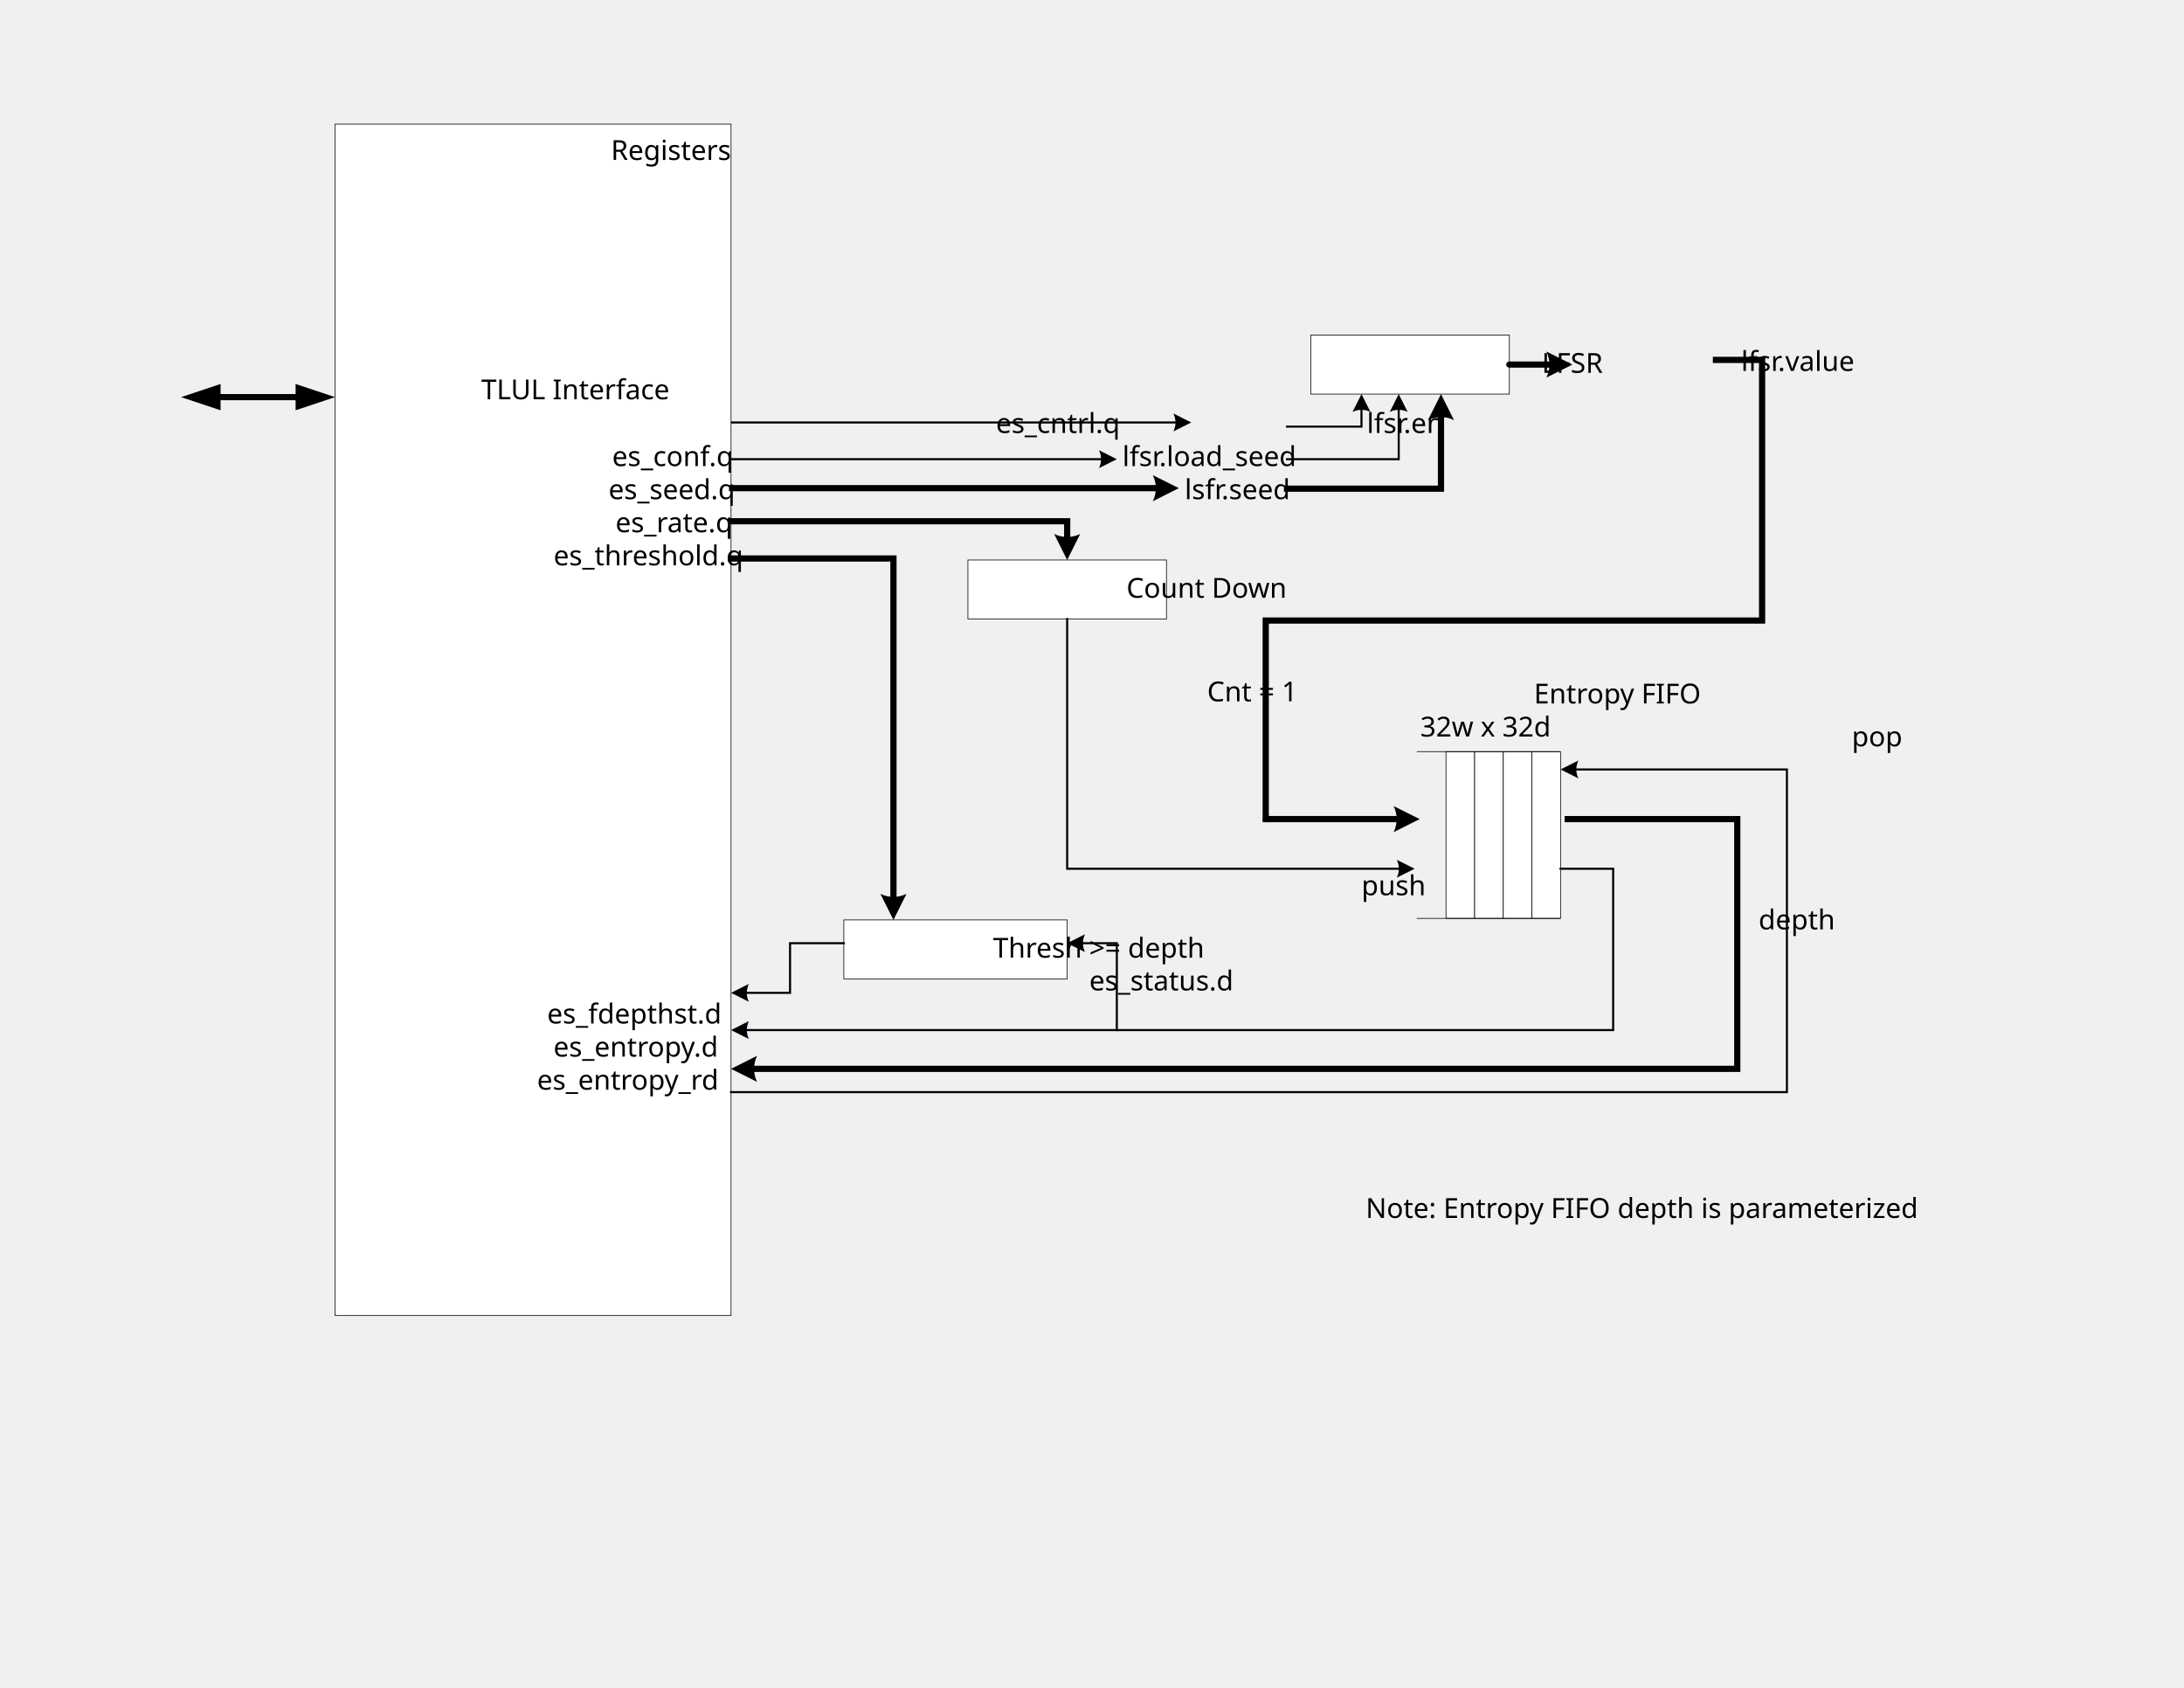
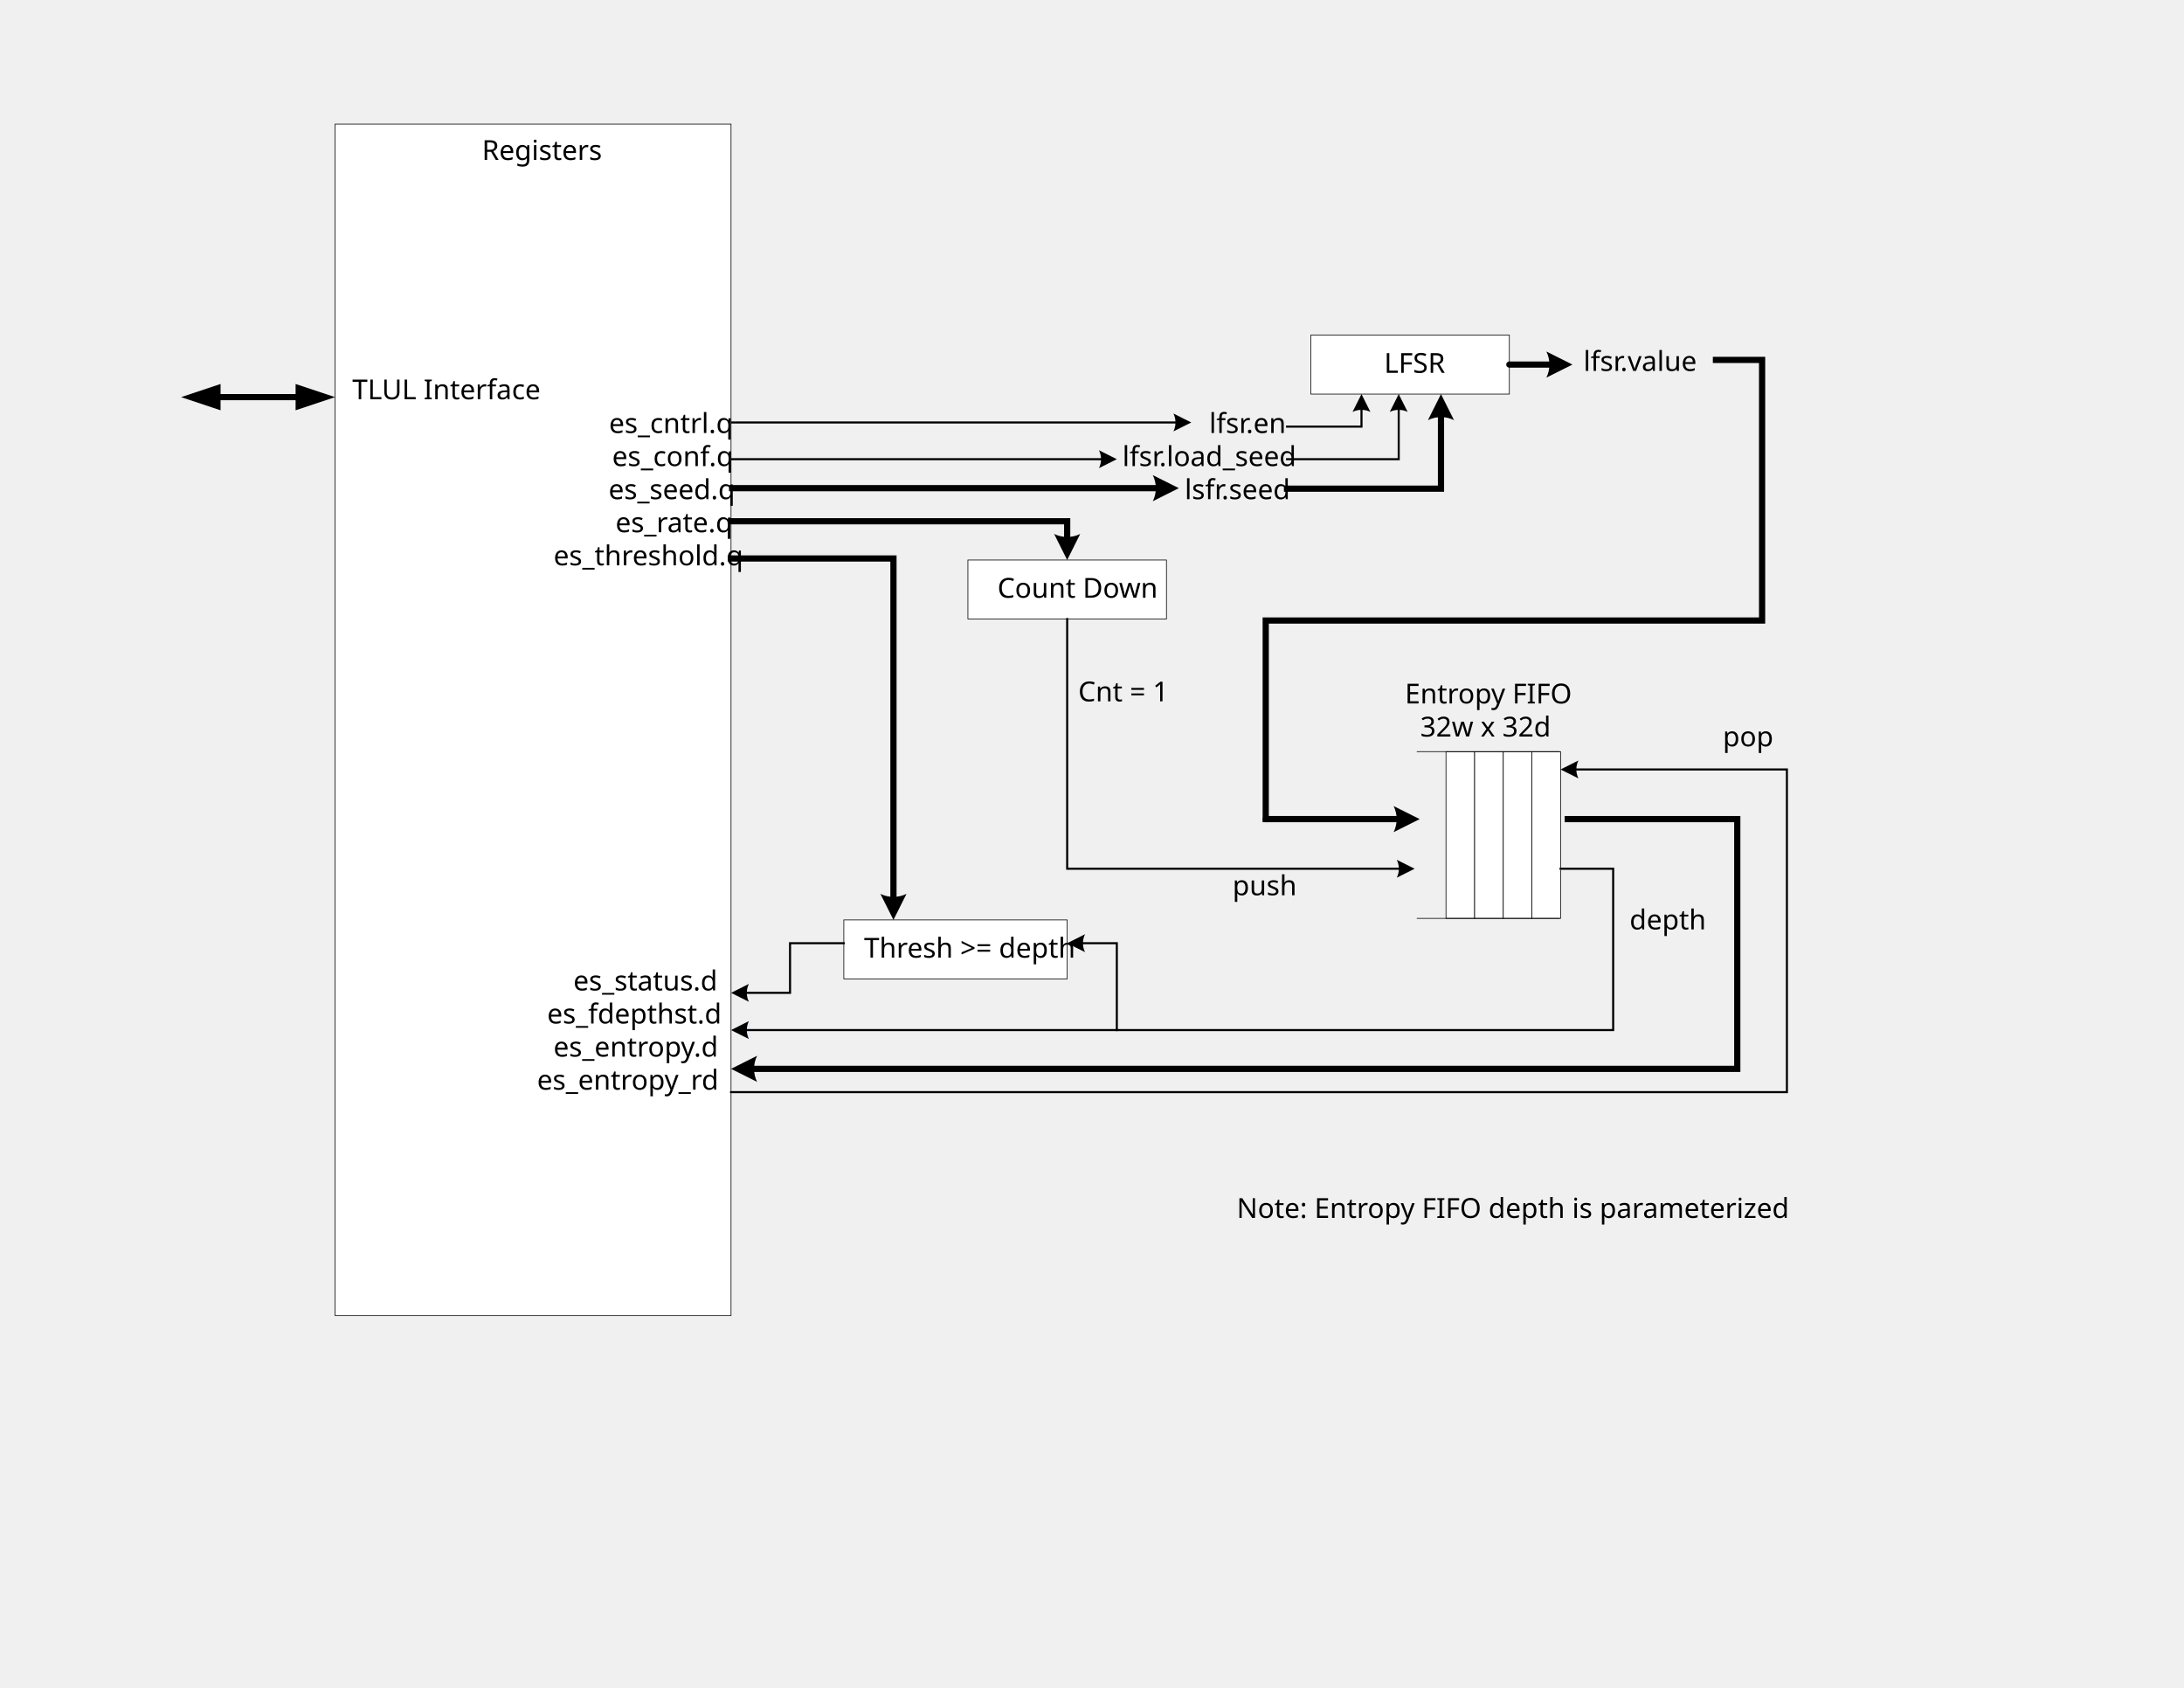
- <svg xmlns="http://www.w3.org/2000/svg" xmlns:ns1="http://schemas.microsoft.com/visio/2003/SVGExtensions/" xmlns:xlink="http://www.w3.org/1999/xlink" width="11in" height="8.5in" viewBox="0 0 792 612" xml:space="preserve" color-interpolation-filters="sRGB" class="st16">
-   <ns1:documentProperties ns1:langID="1033" ns1:viewMarkup="false">
-     <ns1:userDefs>
-       <ns1:ud ns1:nameU="msvSubprocessMaster" ns1:prompt="" ns1:val="VT4(Rectangle)" />
-       <ns1:ud ns1:nameU="msvNoAutoConnect" ns1:val="VT0(1):26" />
-     </ns1:userDefs>
-   </ns1:documentProperties>
-   <style type="text/css">
- 	
- 		.st1 {fill:#ffffff;stroke:#000000;stroke-width:0.25}
- 		.st2 {fill:#000000;font-family:Calibri;font-size:0.833em}
- 		.st3 {fill:none;stroke:none;stroke-width:0.25}
- 		.st4 {font-size:1em}
- 		.st5 {marker-end:url(#mrkr13-22);marker-start:url(#mrkr13-20);stroke:#000000;stroke-linecap:round;stroke-linejoin:round;stroke-width:2.25}
- 		.st6 {fill:#000000;fill-opacity:1;stroke:#000000;stroke-opacity:1;stroke-width:0.472}
- 		.st7 {marker-start:url(#mrkr5-31);stroke:#000000;stroke-width:0.75}
- 		.st8 {fill:#000000;fill-opacity:1;stroke:#000000;stroke-opacity:1;stroke-width:0.229}
- 		.st9 {marker-end:url(#mrkr5-37);stroke:#000000;stroke-width:2.25}
- 		.st10 {marker-end:url(#mrkr5-37);stroke:#000000;stroke-linecap:round;stroke-linejoin:round;stroke-width:2.25}
- 		.st11 {stroke:#000000;stroke-linecap:round;stroke-linejoin:round;stroke-width:0.25}
- 		.st12 {marker-end:url(#mrkr5-76);stroke:#000000;stroke-width:0.75}
- 		.st13 {stroke:#000000;stroke-width:2.25}
- 		.st14 {marker-end:url(#mrkr5-130);stroke:#e8ebf4;stroke-width:0.75}
- 		.st15 {fill:#e8ebf4;fill-opacity:1;stroke:#e8ebf4;stroke-opacity:1;stroke-width:0.229}
- 		.st16 {fill:none;fill-rule:evenodd;font-size:12px;overflow:visible;stroke-linecap:square;stroke-miterlimit:3}
- 	
- 	</style>
+ <svg xmlns="http://www.w3.org/2000/svg" xmlns:xlink="http://www.w3.org/1999/xlink" width="11in" height="816" class="st16" color-interpolation-filters="sRGB" viewBox="0 0 792 612" xml:space="preserve">
+   <style type="text/css">.st1{fill:#fff;stroke:#000;stroke-width:.25}.st2{fill:#000;font-family:Calibri;font-size:.833em}.st3{fill:none;stroke:none;stroke-width:.25}.st4{font-size:1em}.st5,.st6{stroke:#000}.st5{marker-end:url(#mrkr13-22);marker-start:url(#mrkr13-20);stroke-linecap:round;stroke-linejoin:round;stroke-width:2.25}.st6{fill:#000;fill-opacity:1;stroke-opacity:1;stroke-width:.472}.st7{marker-start:url(#mrkr5-31);stroke-width:.75}.st7,.st8,.st9{stroke:#000}.st8{fill:#000;fill-opacity:1;stroke-opacity:1;stroke-width:.229}.st9{marker-end:url(#mrkr5-37);stroke-width:2.25}.st10,.st11{stroke:#000;stroke-linecap:round;stroke-linejoin:round}.st10{marker-end:url(#mrkr5-37);stroke-width:2.25}.st11{stroke-width:.25}.st12{marker-end:url(#mrkr5-76);stroke:#000;stroke-width:.75}.st13{stroke:#000;stroke-width:2.25}.st14,.st15{stroke:#e8ebf4}.st14{marker-end:url(#mrkr5-130);stroke-width:.75}.st15{fill:#e8ebf4;fill-opacity:1;stroke-opacity:1;stroke-width:.229}.st16{fill:none;fill-rule:evenodd;font-size:12px;overflow:visible;stroke-linecap:square;stroke-miterlimit:3}</style>
  <defs id="Markers">
    <g id="lend13">
-       <path d="M 3 1 L 0 0 L 3 -1 L 3 1 " style="stroke:none" />
+       <path d="M 3 1 L 0 0 L 3 -1 L 3 1" style="stroke:none" />
    </g>
-     <marker id="mrkr13-20" class="st6" ns1:arrowType="13" ns1:arrowSize="2" ns1:setback="6.2" refX="6.2" orient="auto" markerUnits="strokeWidth" overflow="visible">
-       <use xlink:href="#lend13" transform="scale(2.12) " />
+     <marker id="mrkr13-20" class="st6" markerUnits="strokeWidth" orient="auto" overflow="visible" refX="6.2">
+       <use transform="scale(2.12)" xlink:href="#lend13" />
    </marker>
-     <marker id="mrkr13-22" class="st6" ns1:arrowType="13" ns1:arrowSize="2" ns1:setback="6.36" refX="-6.36" orient="auto" markerUnits="strokeWidth" overflow="visible">
-       <use xlink:href="#lend13" transform="scale(-2.12,-2.12) " />
+     <marker id="mrkr13-22" class="st6" markerUnits="strokeWidth" orient="auto" overflow="visible" refX="-6.36">
+       <use transform="scale(-2.12,-2.12)" xlink:href="#lend13" />
    </marker>
    <g id="lend5">
-       <path d="M 2 1 L 0 0 L 1.981 -0.993 C 1.672 -0.365 1.673 0.373 1.985 1 " style="stroke:none" />
+       <path d="M 2 1 L 0 0 L 1.981 -0.993 C 1.672 -0.365 1.673 0.373 1.985 1" style="stroke:none" />
    </g>
-     <marker id="mrkr5-31" class="st8" ns1:arrowType="5" ns1:arrowSize="2" ns1:setback="7.15" refX="7.15" orient="auto" markerUnits="strokeWidth" overflow="visible">
-       <use xlink:href="#lend5" transform="scale(4.36) " />
+     <marker id="mrkr5-31" class="st8" markerUnits="strokeWidth" orient="auto" overflow="visible" refX="7.15">
+       <use transform="scale(4.36)" xlink:href="#lend5" />
    </marker>
-     <marker id="mrkr5-37" class="st6" ns1:arrowType="5" ns1:arrowSize="2" ns1:setback="3.71" refX="-3.71" orient="auto" markerUnits="strokeWidth" overflow="visible">
-       <use xlink:href="#lend5" transform="scale(-2.12,-2.12) " />
+     <marker id="mrkr5-37" class="st6" markerUnits="strokeWidth" orient="auto" overflow="visible" refX="-3.71">
+       <use transform="scale(-2.12,-2.12)" xlink:href="#lend5" />
    </marker>
-     <marker id="mrkr5-76" class="st8" ns1:arrowType="5" ns1:arrowSize="2" ns1:setback="7.63" refX="-7.63" orient="auto" markerUnits="strokeWidth" overflow="visible">
-       <use xlink:href="#lend5" transform="scale(-4.36,-4.36) " />
+     <marker id="mrkr5-76" class="st8" markerUnits="strokeWidth" orient="auto" overflow="visible" refX="-7.63">
+       <use transform="scale(-4.36,-4.36)" xlink:href="#lend5" />
    </marker>
-     <marker id="mrkr5-130" class="st15" ns1:arrowType="5" ns1:arrowSize="2" ns1:setback="7.63" refX="-7.63" orient="auto" markerUnits="strokeWidth" overflow="visible">
-       <use xlink:href="#lend5" transform="scale(-4.36,-4.36) " />
+     <marker id="mrkr5-130" class="st15" markerUnits="strokeWidth" orient="auto" overflow="visible" refX="-7.63">
+       <use transform="scale(-4.36,-4.36)" xlink:href="#lend5" />
    </marker>
  </defs>
-   <g ns1:mID="0" ns1:index="1" ns1:groupContext="foregroundPage">
-     <ns1:userDefs>
-       <ns1:ud ns1:nameU="msvThemeOrder" ns1:val="VT0(0):26" />
-     </ns1:userDefs>
-     <ns1:pageProperties ns1:drawingScale="1" ns1:pageScale="1" ns1:drawingUnits="0" ns1:shadowOffsetX="9" ns1:shadowOffsetY="-9" />
-     <ns1:layer ns1:name="Flowchart" ns1:index="0" />
-     <g id="shape480-1" ns1:mID="480" ns1:groupContext="shape" transform="translate(121.5,-135)">
-       <ns1:textBlock ns1:margins="rect(4,4,4,4)" ns1:verticalAlign="0" />
-       <ns1:textRect cx="71.8" cy="396" width="143.6" height="432" />
-       <rect x="0" y="180" width="143.6" height="432" class="st1" />
-       <text x="53.28" y="193" class="st2" ns1:langID="1033">
-         <ns1:paragraph ns1:horizAlign="1" />
-         <ns1:tabList />Registers</text>
+   <g>
+     <g id="shape480-1" transform="translate(121.5,-135)">
+       <rect width="143.6" height="432" x="0" y="180" class="st1" />
+       <text x="53.28" y="193" class="st2">Registers</text>
    </g>
-     <g id="shape484-4" ns1:mID="484" ns1:groupContext="shape" transform="translate(165.854,-318.255)">
-       <ns1:textBlock ns1:margins="rect(4,4,4,4)" ns1:verticalAlign="0" />
-       <rect x="0" y="551.545" width="99.246" height="60.455" class="st3" />
+     <g id="shape484-4" transform="translate(165.854,-318.255)">
+       <rect width="99.246" height="60.455" x="0" y="551.545" class="st3" />
    </g>
-     <g id="shape490-6" ns1:mID="490" ns1:groupContext="shape" transform="translate(165.854,-402.75)">
-       <ns1:textBlock ns1:margins="rect(4,4,4,4)" ns1:verticalAlign="0" />
-       <ns1:textRect cx="49.623" cy="561.375" width="99.25" height="101.25" />
-       <rect x="0" y="510.75" width="99.246" height="101.25" class="st3" />
-       <text x="54.99" y="559.75" class="st2" ns1:langID="1033">
-         <ns1:paragraph ns1:horizAlign="2" />
-         <ns1:tabList />
-         <ns1:space />
-         <ns1:newlineChar />
-         <ns1:newlineChar />
-         <ns1:newlineChar />es_cntrl.q<tspan x="53.53" dy="1.2em" class="st4"> </tspan>es_conf.q<tspan x="52.22" dy="1.2em" class="st4"> </tspan>es_seed.q<tspan x="54.74" dy="1.2em" class="st4"> </tspan>es_rate.q<tspan x="32.29" dy="1.2em" class="st4"> </tspan>es_threshold.q<tspan dy="1.2em" class="st4"> </tspan>
-         <ns1:newlineChar />
-       </text>
+     <g id="shape490-6" transform="translate(165.854,-402.75)">
+       <rect width="99.246" height="101.25" x="0" y="510.75" class="st3" />
+       <text x="54.99" y="559.75" class="st2">es_cntrl.q<tspan x="53.53" class="st4" dy="1.2em"> </tspan>es_conf.q<tspan x="52.22" class="st4" dy="1.2em"> </tspan>es_seed.q<tspan x="54.74" class="st4" dy="1.2em"> </tspan>es_rate.q<tspan x="32.29" class="st4" dy="1.2em"> </tspan>es_threshold.q</text>
    </g>
-     <g id="shape491-14" ns1:mID="491" ns1:groupContext="shape" transform="translate(65.6742,-468)">
+     <g id="shape491-14" transform="translate(65.6742,-468)">
      <path d="M13.95 612 L14.31 612 L41.52 612" class="st5" />
    </g>
-     <g id="shape492-23" ns1:mID="492" ns1:groupContext="shape" transform="translate(121.5,-419.772)">
-       <ns1:textBlock ns1:margins="rect(4,4,4,4)" ns1:verticalAlign="0" />
-       <ns1:textRect cx="49.623" cy="581.772" width="99.25" height="60.455" />
-       <rect x="0" y="551.545" width="99.246" height="60.455" class="st3" />
-       <text x="6.26" y="564.55" class="st2" ns1:langID="1033">
-         <ns1:paragraph />
-         <ns1:tabList />TLUL Interface<ns1:newlineChar />
-       </text>
+     <g id="shape492-23" transform="translate(121.5,-419.772)">
+       <rect width="99.246" height="60.455" x="0" y="551.545" class="st3" />
+       <text x="6.26" y="564.55" class="st2">TLUL Interface</text>
    </g>
-     <g id="shape498-26" ns1:mID="498" ns1:groupContext="shape" transform="translate(265.5,765.184) scale(1,-1)">
+     <g id="shape498-26" transform="translate(265.5,765.184) scale(1,-1)">
      <path d="M161.14 612 L160.78 612 L55.83 612 L0 612" class="st7" />
    </g>
-     <g id="shape500-32" ns1:mID="500" ns1:groupContext="shape" transform="translate(265.5,-434.996)">
+     <g id="shape500-32" transform="translate(265.5,-434.996)">
      <path d="M0 612 L55.83 612 L153.65 612" class="st9" />
    </g>
-     <g id="shape506-38" ns1:mID="506" ns1:groupContext="shape" transform="translate(459,-315)">
+     <g id="shape506-38" transform="translate(459,-315)">
      <path d="M0 612 L47.48 612" class="st10" />
    </g>
-     <g id="group507-43" transform="translate(513.87,-279)" ns1:mID="507" ns1:groupContext="group">
-       <g id="shape508-44" ns1:mID="508" ns1:groupContext="shape" transform="translate(10.4997,0)">
-         <rect x="0" y="551.545" width="10.387" height="60.455" class="st1" />
+     <g id="group507-43" transform="translate(513.87,-279)">
+       <g id="shape508-44" transform="translate(10.4997,0)">
+         <rect width="10.387" height="60.455" x="0" y="551.545" class="st1" />
      </g>
-       <g id="shape509-46" ns1:mID="509" ns1:groupContext="shape" transform="translate(20.8865,0)">
-         <rect x="0" y="551.545" width="10.387" height="60.455" class="st1" />
+       <g id="shape509-46" transform="translate(20.8865,0)">
+         <rect width="10.387" height="60.455" x="0" y="551.545" class="st1" />
      </g>
-       <g id="shape510-48" ns1:mID="510" ns1:groupContext="shape" transform="translate(31.2732,0)">
-         <rect x="0" y="551.545" width="10.387" height="60.455" class="st1" />
+       <g id="shape510-48" transform="translate(31.2732,0)">
+         <rect width="10.387" height="60.455" x="0" y="551.545" class="st1" />
      </g>
-       <g id="shape511-50" ns1:mID="511" ns1:groupContext="shape" transform="translate(41.66,0)">
-         <rect x="0" y="551.545" width="10.387" height="60.455" class="st1" />
+       <g id="shape511-50" transform="translate(41.66,0)">
+         <rect width="10.387" height="60.455" x="0" y="551.545" class="st1" />
      </g>
-       <g id="shape512-52" ns1:mID="512" ns1:groupContext="shape" transform="translate(51.708,1163.54) rotate(180)">
+       <g id="shape512-52" transform="translate(51.708,1163.54) rotate(180)">
        <path d="M0 612 L51.71 612" class="st11" />
      </g>
-       <g id="shape513-55" ns1:mID="513" ns1:groupContext="shape" transform="translate(51.708,1224) rotate(180)">
+       <g id="shape513-55" transform="translate(51.708,1224) rotate(180)">
        <path d="M0 612 L51.71 612" class="st11" />
      </g>
    </g>
-     <g id="shape514-58" ns1:mID="514" ns1:groupContext="shape" transform="translate(499.785,-341.11)">
-       <ns1:textBlock ns1:margins="rect(4,4,4,4)" />
-       <ns1:textRect cx="36" cy="599.18" width="72" height="25.64" />
-       <rect x="0" y="586.36" width="72" height="25.64" class="st3" />
-       <text x="9.69" y="596.18" class="st2" ns1:langID="1033">
-         <ns1:paragraph ns1:horizAlign="1" />
-         <ns1:tabList />Entropy FIFO <ns1:newlineChar />
-         <tspan x="15.24" dy="1.2em" class="st4">32w x 32d</tspan>
+     <g id="shape514-58" transform="translate(499.785,-341.11)">
+       <rect width="72" height="25.64" x="0" y="586.36" class="st3" />
+       <text x="9.69" y="596.18" class="st2">Entropy FIFO <tspan x="15.24" class="st4" dy="1.2em">32w x 32d</tspan>
      </text>
    </g>
-     <g id="group518-62" transform="translate(396,-423)" ns1:mID="518" ns1:groupContext="group">
-       <g id="shape519-63" ns1:mID="519" ns1:groupContext="shape" transform="translate(79.3461,-46.1096)">
-         <ns1:textBlock ns1:margins="rect(4,4,4,4)" />
-         <ns1:textRect cx="36" cy="601.305" width="72" height="21.39" />
-         <rect x="0" y="590.61" width="72" height="21.39" class="st1" />
-         <text x="26.59" y="604.3" class="st2" ns1:langID="1033">
-           <ns1:paragraph ns1:horizAlign="1" />
-           <ns1:tabList />LFSR</text>
+     <g id="group518-62" transform="translate(396,-423)">
+       <g id="shape519-63" transform="translate(79.3461,-46.1096)">
+         <rect width="72" height="21.39" x="0" y="590.61" class="st1" />
+         <text x="26.59" y="604.3" class="st2">LFSR</text>
      </g>
-       <g id="shape520-66" ns1:mID="520" ns1:groupContext="shape" transform="translate(151.346,1167.19) scale(1,-1)">
+       <g id="shape520-66" transform="translate(151.346,1167.19) scale(1,-1)">
        <path d="M0 612 L14.53 612" class="st10" />
      </g>
-       <g id="shape521-71" ns1:mID="521" ns1:groupContext="shape" transform="translate(70.7266,1177.89) scale(1,-1)">
+       <g id="shape521-71" transform="translate(70.7266,1177.89) scale(1,-1)">
        <path d="M0 588.39 L22.88 588.39 L40.5 588.39 L40.5 606.28" class="st12" />
      </g>
-       <g id="shape522-77" ns1:mID="522" ns1:groupContext="shape">
-         <ns1:textBlock ns1:margins="rect(4,4,4,4)" ns1:verticalAlign="0" />
-         <ns1:textRect cx="36" cy="589.5" width="72" height="45" />
-         <rect x="0" y="567" width="72" height="45" class="st3" />
-         <text x="42.5" y="580" class="st2" ns1:langID="1033">
-           <ns1:paragraph ns1:horizAlign="2" />
-           <ns1:tabList />lfsr.en<ns1:newlineChar />
-           <tspan x="11.02" dy="1.2em" class="st4">lfsr.load_seed<ns1:newlineChar />
-           </tspan>
-           <tspan x="33.62" dy="1.2em" class="st4">lsfr.seed</tspan>
-           <ns1:newlineChar />
+       <g id="shape522-77">
+         <rect width="72" height="45" x="0" y="567" class="st3" />
+         <text x="42.5" y="580" class="st2">lfsr.en<tspan x="11.02" class="st4" dy="1.2em">lfsr.load_seed</tspan>
+           <tspan x="33.62" class="st4" dy="1.2em">lsfr.seed</tspan>
        </text>
      </g>
-       <g id="shape523-82" ns1:mID="523" ns1:groupContext="shape" transform="translate(174.227,-46.1096)">
-         <ns1:textBlock ns1:margins="rect(4,4,4,4)" ns1:verticalAlign="0" />
-         <ns1:textRect cx="26.023" cy="601.305" width="52.05" height="21.39" />
-         <rect x="0" y="590.61" width="52.047" height="21.39" class="st3" />
-         <text x="4" y="603.61" class="st2" ns1:langID="1033">
-           <ns1:paragraph />
-           <ns1:tabList />lfsr.value</text>
+       <g id="shape523-82" transform="translate(174.227,-46.1096)">
+         <rect width="52.047" height="21.39" x="0" y="590.61" class="st3" />
+         <text x="4" y="603.61" class="st2">lfsr.value</text>
      </g>
-       <g id="shape524-85" ns1:mID="524" ns1:groupContext="shape" transform="translate(70.7266,1177.89) scale(1,-1)">
+       <g id="shape524-85" transform="translate(70.7266,1177.89) scale(1,-1)">
        <path d="M0 600.2 L27 600.2 L27 606.28" class="st12" />
      </g>
-       <g id="shape525-90" ns1:mID="525" ns1:groupContext="shape" transform="translate(70.7266,1177.89) scale(1,-1)">
+       <g id="shape525-90" transform="translate(70.7266,1177.89) scale(1,-1)">
        <path d="M0 577.7 L31.54 577.7 L55.83 577.7 L55.83 603.65" class="st9" />
      </g>
    </g>
-     <g id="shape531-95" ns1:mID="531" ns1:groupContext="shape" transform="translate(459,-315)">
+     <g id="shape531-95" transform="translate(459,-315)">
      <path d="M0 612 L0 540 L180 540 L180 445.5 L163.27 445.5" class="st13" />
    </g>
-     <g id="shape543-98" ns1:mID="543" ns1:groupContext="shape" transform="translate(265.1,-224.445)">
+     <g id="shape543-98" transform="translate(265.1,-224.445)">
      <path d="M303.42 521.45 L364.9 521.45 L364.9 612 L8.35 612" class="st9" />
    </g>
-     <g id="shape570-103" ns1:mID="570" ns1:groupContext="shape" transform="translate(586.953,-266.61)">
-       <ns1:textBlock ns1:margins="rect(4,4,4,4)" ns1:verticalAlign="0" />
-       <ns1:textRect cx="26.023" cy="601.305" width="52.05" height="21.39" />
-       <rect x="0" y="590.61" width="52.047" height="21.39" class="st3" />
-       <text x="4" y="603.61" class="st2" ns1:langID="1033">
-         <ns1:paragraph />
-         <ns1:tabList />depth</text>
+     <g id="shape570-103" transform="translate(586.953,-266.61)">
+       <rect width="52.047" height="21.39" x="0" y="590.61" class="st3" />
+       <text x="4" y="603.61" class="st2">depth</text>
    </g>
-     <g id="shape571-106" ns1:mID="571" ns1:groupContext="shape" transform="translate(442.953,-279)">
-       <ns1:textBlock ns1:margins="rect(4,4,4,4)" ns1:verticalAlign="0" />
-       <ns1:textRect cx="26.023" cy="601.305" width="52.05" height="21.39" />
-       <rect x="0" y="590.61" width="52.047" height="21.39" class="st3" />
-       <text x="4" y="603.61" class="st2" ns1:langID="1033">
-         <ns1:paragraph />
-         <ns1:tabList />push</text>
+     <g id="shape571-106" transform="translate(442.953,-279)">
+       <rect width="52.047" height="21.39" x="0" y="590.61" class="st3" />
+       <text x="4" y="603.61" class="st2">push</text>
    </g>
-     <g id="shape572-109" ns1:mID="572" ns1:groupContext="shape" transform="translate(265.1,-216)">
+     <g id="shape572-109" transform="translate(265.1,-216)">
      <path d="M0 612 L382.9 612 L382.9 495 L306.54 495" class="st12" />
    </g>
-     <g id="shape573-114" ns1:mID="573" ns1:groupContext="shape" transform="translate(620.757,-333)">
-       <ns1:textBlock ns1:margins="rect(4,4,4,4)" ns1:verticalAlign="0" />
-       <ns1:textRect cx="26.023" cy="601.305" width="52.05" height="21.39" />
-       <rect x="0" y="590.61" width="52.047" height="21.39" class="st3" />
-       <text x="4" y="603.61" class="st2" ns1:langID="1033">
-         <ns1:paragraph />
-         <ns1:tabList />pop</text>
+     <g id="shape573-114" transform="translate(620.757,-333)">
+       <rect width="52.047" height="21.39" x="0" y="590.61" class="st3" />
+       <text x="4" y="603.61" class="st2">pop</text>
    </g>
-     <g id="shape574-117" ns1:mID="574" ns1:groupContext="shape" transform="translate(265.5,778.5) scale(1,-1)">
+     <g id="shape574-117" transform="translate(265.5,778.5) scale(1,-1)">
      <path d="M134.14 612 L133.78 612 L46.77 612 L0 612" class="st7" />
    </g>
-     <g id="shape575-122" ns1:mID="575" ns1:groupContext="shape" transform="translate(351,-387.555)">
-       <ns1:textBlock ns1:margins="rect(4,4,4,4)" />
-       <ns1:textRect cx="36" cy="601.305" width="72" height="21.39" />
-       <rect x="0" y="590.61" width="72" height="21.39" class="st1" />
-       <text x="10.72" y="604.3" class="st2" ns1:langID="1033">
-         <ns1:paragraph ns1:horizAlign="1" />
-         <ns1:tabList />Count Down</text>
+     <g id="shape575-122" transform="translate(351,-387.555)">
+       <rect width="72" height="21.39" x="0" y="590.61" class="st1" />
+       <text x="10.72" y="604.3" class="st2">Count Down</text>
    </g>
-     <g id="shape578-125" ns1:mID="578" ns1:groupContext="shape" transform="translate(265.1,-238.5)">
+     <g id="shape578-125" transform="translate(265.1,-238.5)">
      <path d="M300.82 553.5 L319.9 553.5 L319.9 612 L5.72 612" class="st14" />
    </g>
-     <g id="shape579-131" ns1:mID="579" ns1:groupContext="shape" transform="translate(266.25,-238.5)">
+     <g id="shape579-131" transform="translate(266.25,-238.5)">
      <path d="M300.75 553.5 L318.75 553.5 L318.75 612 L5.72 612" class="st14" />
    </g>
-     <g id="shape580-136" ns1:mID="580" ns1:groupContext="shape" transform="translate(265.1,-238.5)">
+     <g id="shape580-136" transform="translate(265.1,-238.5)">
      <path d="M300.82 553.5 L319.9 553.5 L319.9 612 L5.72 612" class="st12" />
    </g>
-     <g id="shape581-141" ns1:mID="581" ns1:groupContext="shape" transform="translate(243,-252)">
- 			</g>
-     <g id="shape582-142" ns1:mID="582" ns1:groupContext="shape" transform="translate(306,-257.055)">
-       <ns1:textBlock ns1:margins="rect(4,4,4,4)" />
-       <ns1:textRect cx="40.5" cy="601.305" width="81" height="21.39" />
-       <rect x="0" y="590.61" width="81" height="21.39" class="st1" />
-       <text x="7.34" y="604.3" class="st2" ns1:langID="1033">
-         <ns1:paragraph ns1:horizAlign="1" />
-         <ns1:tabList />Thresh &gt;= depth</text>
+     <g id="shape581-141" transform="translate(243,-252)" />
+     <g id="shape582-142" transform="translate(306,-257.055)">
+       <rect width="81" height="21.39" x="0" y="590.61" class="st1" />
+       <text x="7.34" y="604.3" class="st2">Thresh &gt;= depth</text>
    </g>
-     <g id="shape583-145" ns1:mID="583" ns1:groupContext="shape" transform="translate(265.1,-408.945)">
+     <g id="shape583-145" transform="translate(265.1,-408.945)">
      <path d="M0 597.95 L121.9 597.95 L121.9 603.65" class="st9" />
    </g>
-     <g id="shape584-150" ns1:mID="584" ns1:groupContext="shape" transform="translate(265.1,-278.445)">
+     <g id="shape584-150" transform="translate(265.1,-278.445)">
      <path d="M0 480.95 L58.9 480.95 L58.9 603.65" class="st9" />
    </g>
-     <g id="shape585-155" ns1:mID="585" ns1:groupContext="shape" transform="translate(387,-297)">
+     <g id="shape585-155" transform="translate(387,-297)">
      <path d="M0 521.45 L0 612 L30.75 612 L120.28 612" class="st12" />
    </g>
-     <g id="shape586-160" ns1:mID="586" ns1:groupContext="shape" transform="translate(387,-349.305)">
-       <ns1:textBlock ns1:margins="rect(4,4,4,4)" ns1:verticalAlign="0" />
-       <ns1:textRect cx="20.887" cy="601.305" width="41.78" height="21.39" />
-       <rect x="0" y="590.61" width="41.773" height="21.39" class="st3" />
-       <text x="4" y="603.61" class="st2" ns1:langID="1033">
-         <ns1:paragraph />
-         <ns1:tabList />Cnt = 1</text>
+     <g id="shape586-160" transform="translate(387,-349.305)">
+       <rect width="41.773" height="21.39" x="0" y="590.61" class="st3" />
+       <text x="4" y="603.61" class="st2">Cnt = 1</text>
    </g>
-     <g id="shape587-163" ns1:mID="587" ns1:groupContext="shape" transform="translate(387,-238.5)">
+     <g id="shape587-163" transform="translate(387,-238.5)">
      <path d="M18 612 L18 580.5 L5.72 580.5" class="st12" />
    </g>
-     <g id="shape588-168" ns1:mID="588" ns1:groupContext="shape" transform="translate(265.1,-252)">
+     <g id="shape588-168" transform="translate(265.1,-252)">
      <path d="M40.9 594 L21.4 594 L21.4 612 L5.72 612" class="st12" />
    </g>
-     <g id="shape589-173" ns1:mID="589" ns1:groupContext="shape" transform="translate(158.877,-212.625)">
-       <ns1:textBlock ns1:margins="rect(4,4,4,4)" ns1:verticalAlign="0" />
-       <ns1:textRect cx="49.623" cy="561.375" width="99.25" height="101.25" />
-       <rect x="0" y="510.75" width="99.246" height="101.25" class="st3" />
-       <text x="49.03" y="571.75" class="st2" ns1:langID="1033">
-         <ns1:paragraph ns1:horizAlign="2" />
-         <ns1:tabList />
-         <ns1:space />
-         <ns1:newlineChar />
-         <ns1:newlineChar />
-         <ns1:newlineChar />
-         <ns1:space />
-         <ns1:newlineChar />es_status.d<tspan x="36.94" dy="1.2em" class="st4"> </tspan>es_fdepthst.d<tspan x="39.22" dy="1.2em" class="st4"> </tspan>es_entropy.d<tspan x="33.28" dy="1.2em" class="st4"> </tspan>es_entropy_rd<tspan dy="1.2em" class="st4"> </tspan>
-         <ns1:newlineChar />
-       </text>
+     <g id="shape589-173" transform="translate(158.877,-212.625)">
+       <rect width="99.246" height="101.25" x="0" y="510.75" class="st3" />
+       <text x="49.03" y="571.75" class="st2">es_status.d<tspan x="36.94" class="st4" dy="1.2em"> </tspan>es_fdepthst.d<tspan x="39.22" class="st4" dy="1.2em"> </tspan>es_entropy.d<tspan x="33.28" class="st4" dy="1.2em"> </tspan>es_entropy_rd</text>
    </g>
-     <g id="shape590-180" ns1:mID="590" ns1:groupContext="shape" transform="translate(444.488,-162)">
-       <ns1:textBlock ns1:margins="rect(4,4,4,4)" ns1:verticalAlign="0" />
-       <ns1:textRect cx="109.012" cy="601.305" width="218.03" height="21.39" />
-       <rect x="0" y="590.61" width="218.023" height="21.39" class="st3" />
-       <text x="4" y="603.61" class="st2" ns1:langID="1033">
-         <ns1:paragraph />
-         <ns1:tabList />Note: Entropy FIFO depth is parameterized</text>
+     <g id="shape590-180" transform="translate(444.488,-162)">
+       <rect width="218.023" height="21.39" x="0" y="590.61" class="st3" />
+       <text x="4" y="603.61" class="st2">Note: Entropy FIFO depth is parameterized</text>
    </g>
  </g>
</svg>
